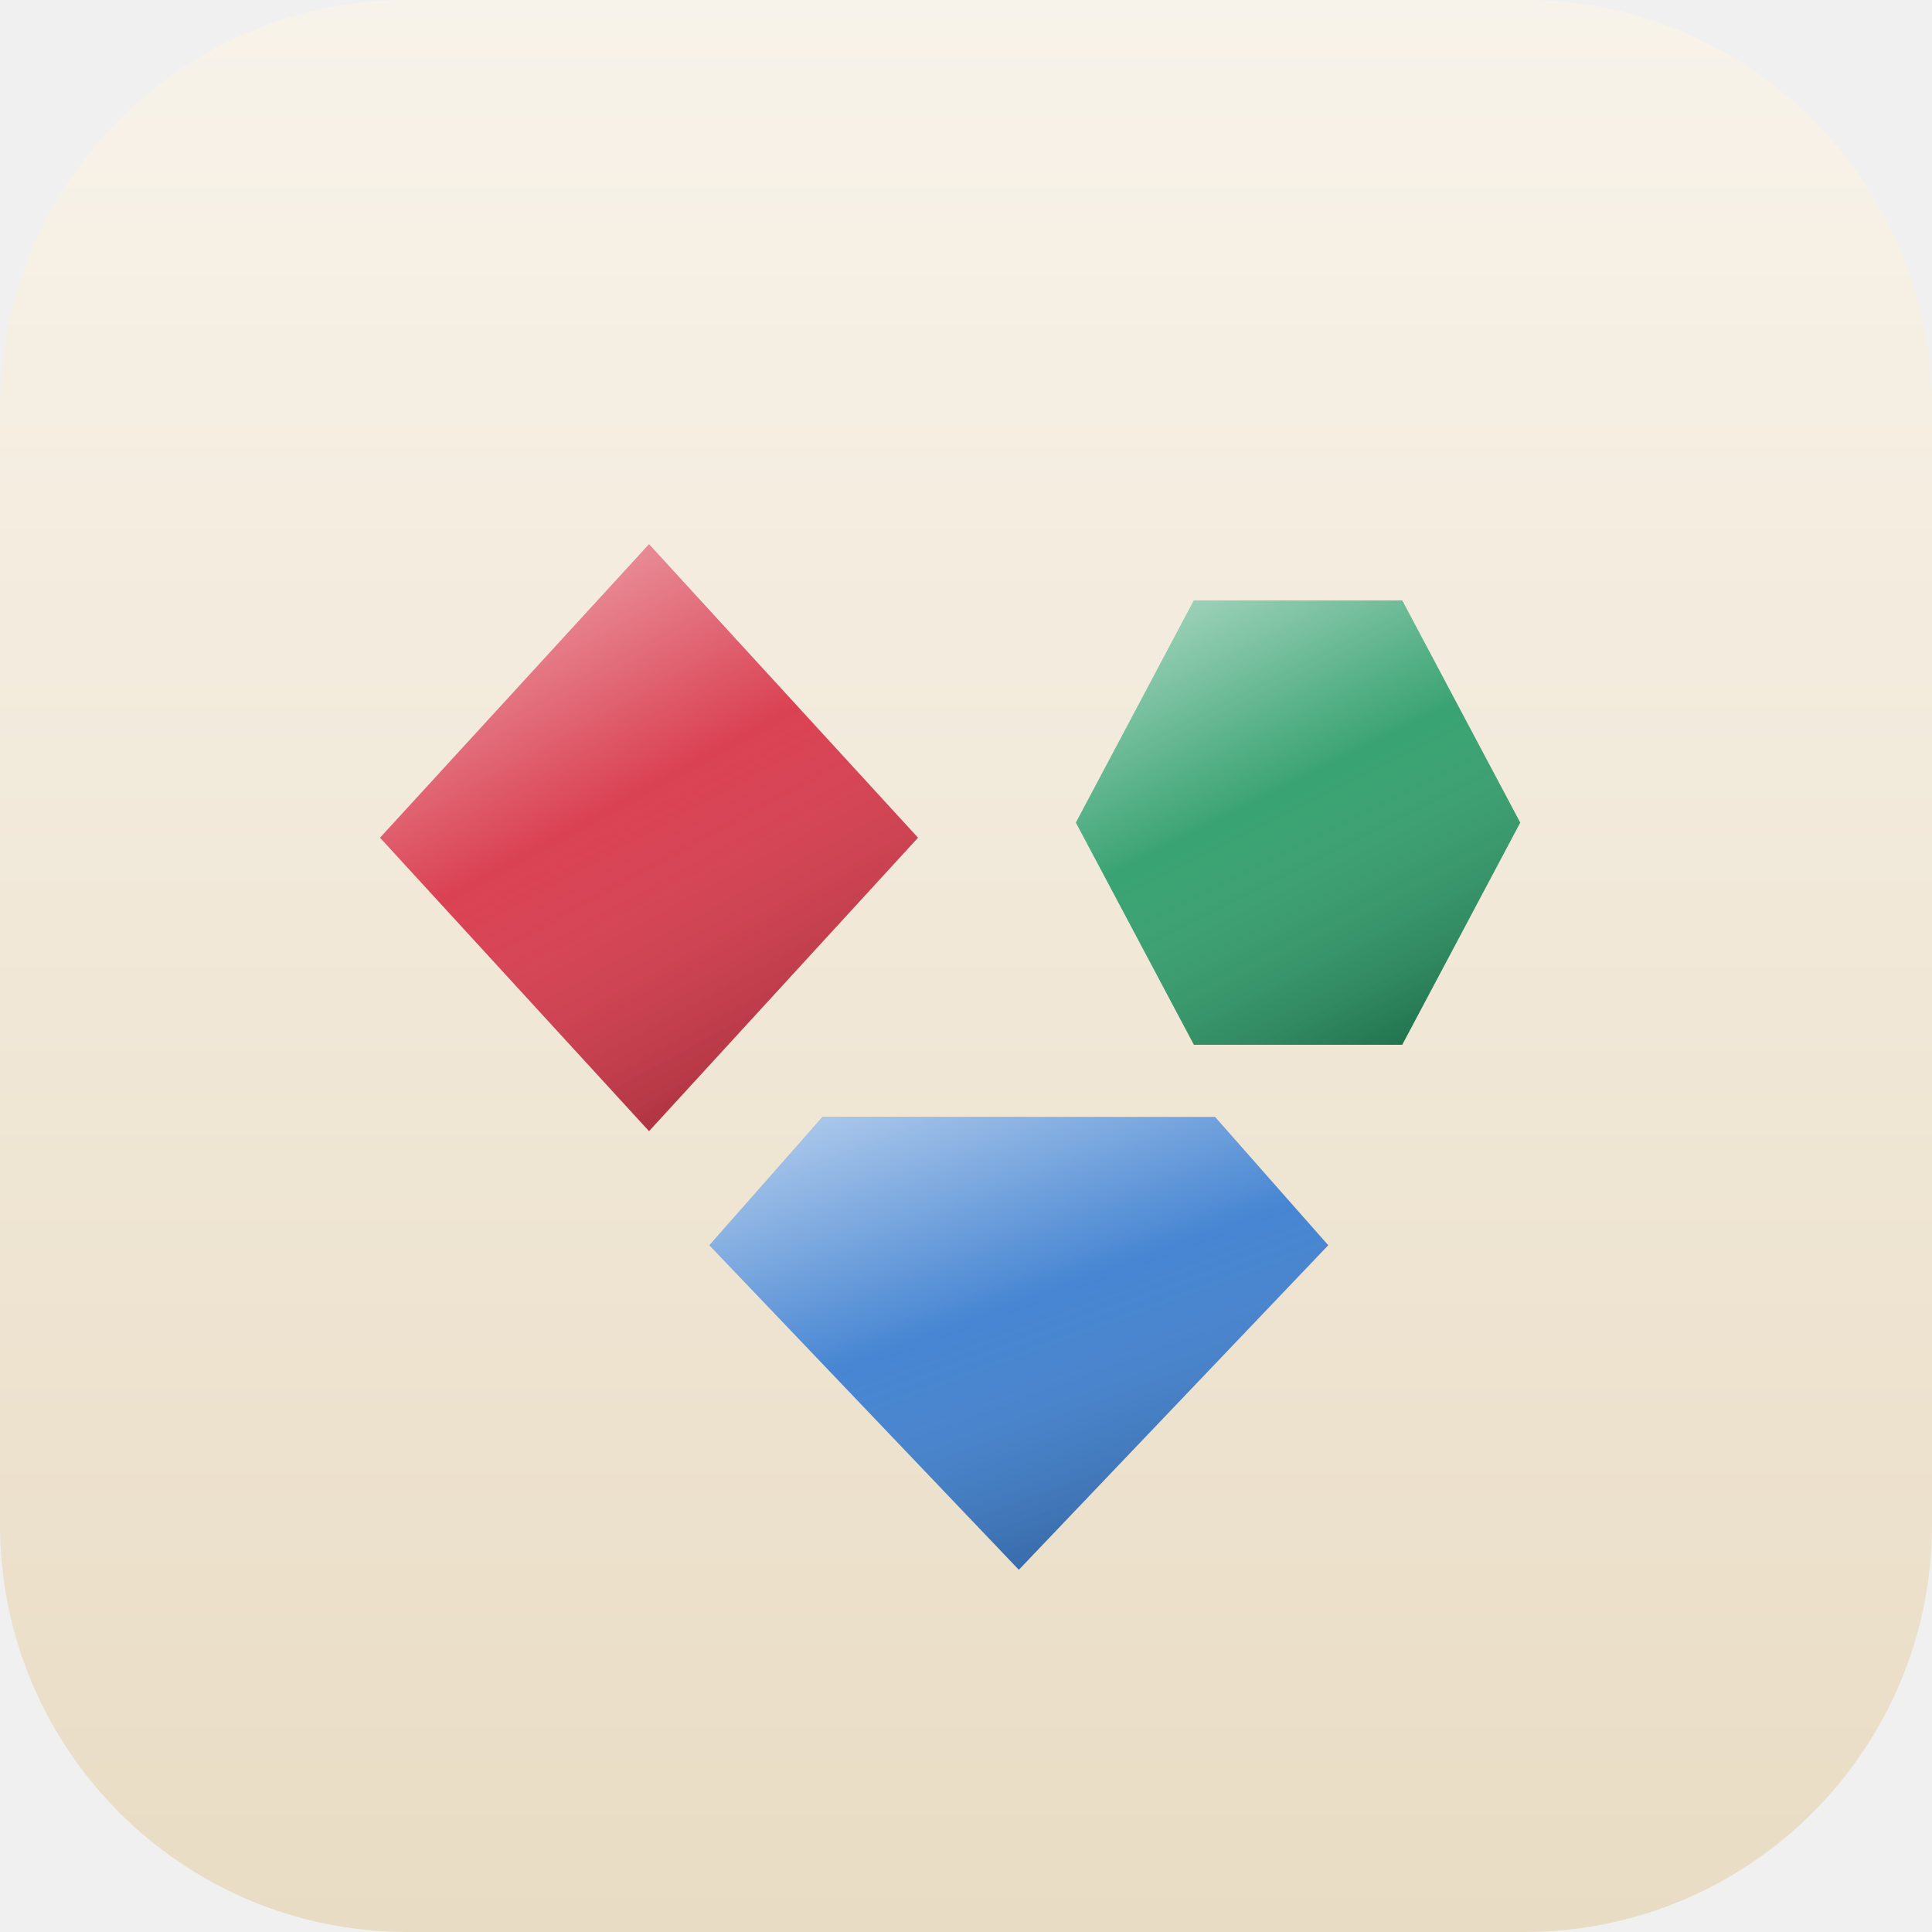
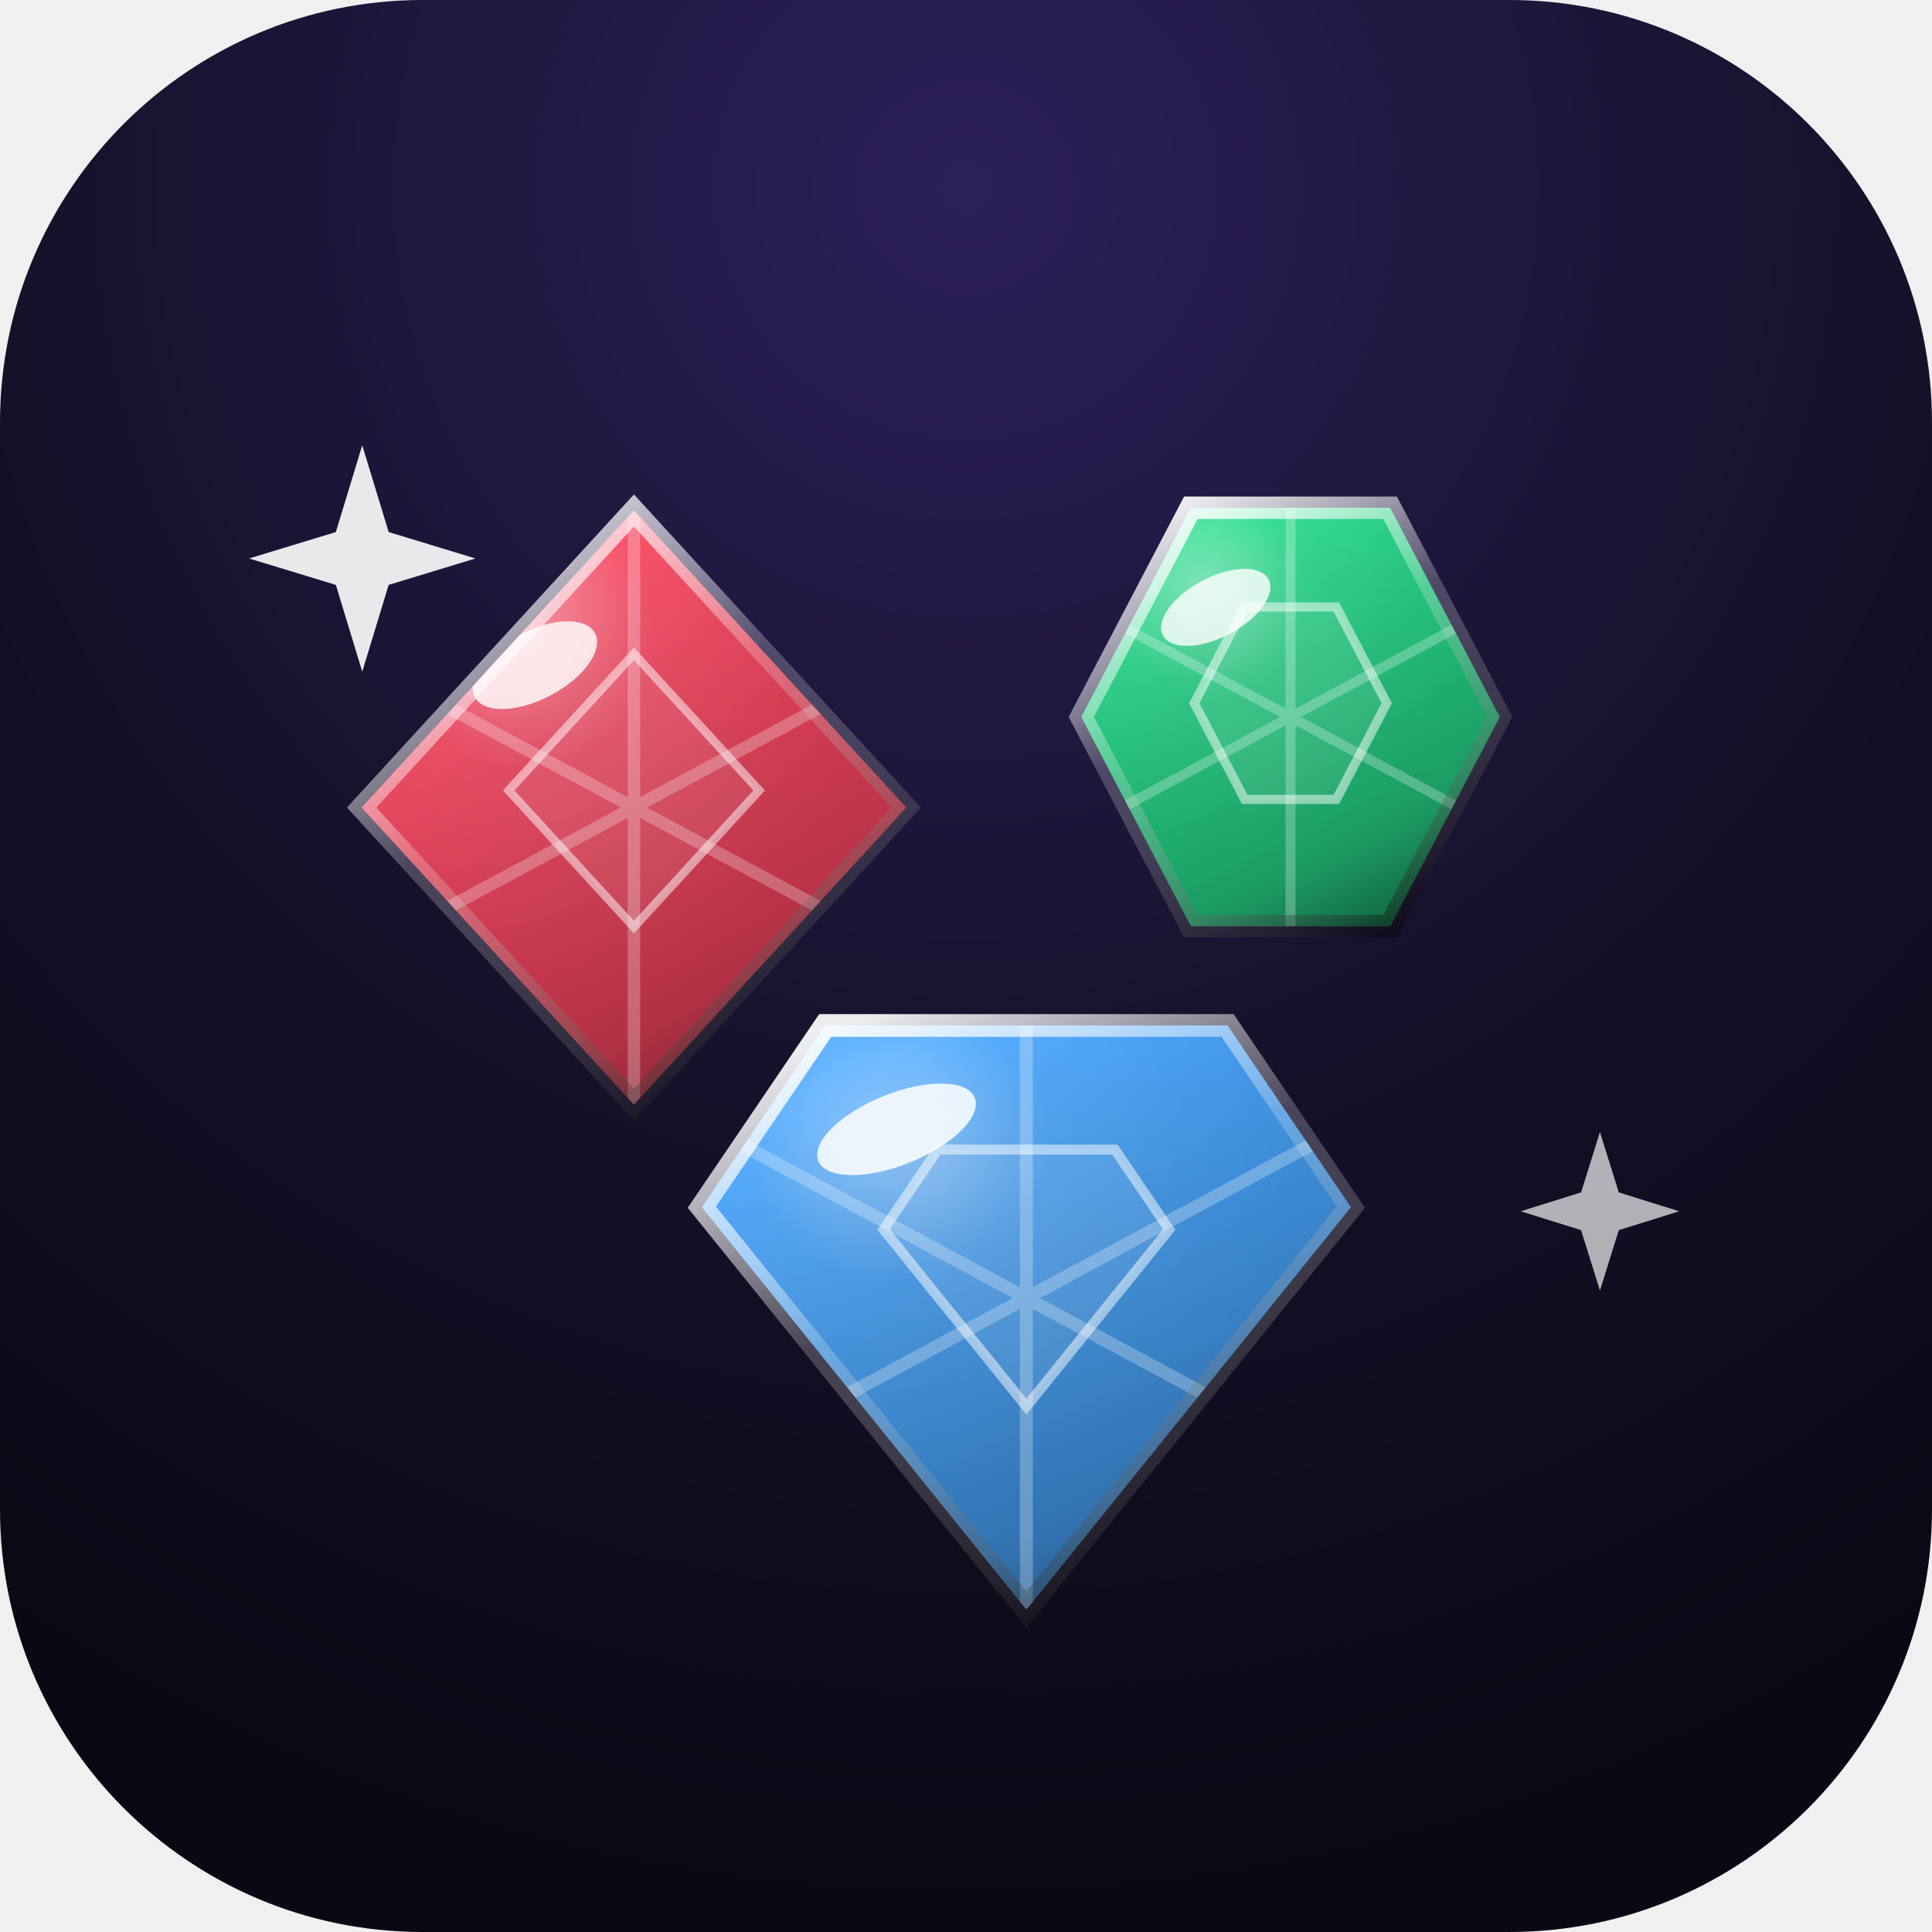
<svg xmlns="http://www.w3.org/2000/svg" viewBox="0 0 512 512" role="img" aria-label="Diamants">
  <defs>
-     <linearGradient id="fond" x1="0" y1="0" x2="0" y2="1">
-       <stop offset="0" stop-color="#f8f3ea" />
-       <stop offset="1" stop-color="#e9dcc4" />
+     <radialGradient id="velours" cx="0.5" cy="0.1" r="0.9">
+       <stop offset="0" stop-color="#2c2059" />
+       <stop offset="0.55" stop-color="#161029" />
+       <stop offset="1" stop-color="#0a0814" />
+     </radialGradient>
+     <radialGradient id="lumiere" cx="0.3" cy="0.2" r="0.62">
+       <stop offset="0" stop-color="#fff" stop-opacity="0.44" />
+       <stop offset="0.38" stop-color="#fff" stop-opacity="0.08" />
+       <stop offset="1" stop-color="#fff" stop-opacity="0" />
+     </radialGradient>
+     <linearGradient id="creux" x1="0.3" y1="0.05" x2="0.78" y2="1">
+       <stop offset="0" stop-color="#000" stop-opacity="0" />
+       <stop offset="0.78" stop-color="#000" stop-opacity="0.3" />
+       <stop offset="1" stop-color="#000" stop-opacity="0.55" />
    </linearGradient>
-     <linearGradient id="poli" x1="0.2" y1="0" x2="0.7" y2="1">
-       <stop offset="0" stop-color="#fff" stop-opacity="0.55" />
-       <stop offset="0.45" stop-color="#fff" stop-opacity="0.05" />
-       <stop offset="1" stop-color="#000" stop-opacity="0.25" />
+     <linearGradient id="bord" x1="0.22" y1="0" x2="0.78" y2="1">
+       <stop offset="0" stop-color="#fff" stop-opacity="0.92" />
+       <stop offset="0.4" stop-color="#fff" stop-opacity="0.22" />
+       <stop offset="1" stop-color="#000" stop-opacity="0.4" />
    </linearGradient>
+     <path id="losange" d="M0-96 88 0 0 96-88 0Z" />
+     <path id="hexa" d="M-40-84h80l44 84-44 84h-80l-44-84Z" />
+     <path id="brillant" d="M-62-84h124l38 56L0 96-100-28Z" />
+     <g id="taille">
+       <path d="M0 0 0-140 M0 0 130-70 M0 0 130 70 M0 0 0 140 M0 0-130 70 M0 0-130-70" fill="none" stroke="#fff" stroke-opacity="0.26" stroke-width="4" />
+     </g>
  </defs>
-   <rect width="512" height="512" rx="108" fill="url(#fond)" />
-   <g transform="translate(256 268)">
-     <g transform="translate(-84 -46) scale(1.08)">
-       <path d="M0-72 66 0 0 72-66 0Z" fill="#d8384a" />
-       <path d="M0-72 66 0 0 72-66 0Z" fill="url(#poli)" />
+   <rect width="512" height="512" rx="112" fill="url(#velours)" />
+   <g transform="translate(168 214) scale(0.82)">
+     <clipPath id="cA">
+       <use href="#losange" />
+     </clipPath>
+     <g clip-path="url(#cA)">
+       <use href="#losange" fill="#ff4762" />
+       <use href="#losange" fill="url(#lumiere)" />
+       <use href="#losange" fill="url(#creux)" />
+       <use href="#taille" />
+       <use href="#losange" transform="scale(.46) translate(0 -12)" fill="#fff" fill-opacity="0.07" stroke="#fff" stroke-opacity="0.5" stroke-width="6" />
+       <ellipse cx="-32" cy="-46" rx="22" ry="11" fill="#fff" opacity="0.82" transform="rotate(-28 -32 -46)" />
    </g>
-     <g transform="translate(88 -50) scale(0.92)">
-       <path d="M-30-64h60l34 64-34 64h-60l-34-64Z" fill="#2f9e6b" />
-       <path d="M-30-64h60l34 64-34 64h-60l-34-64Z" fill="url(#poli)" />
+     <use href="#losange" fill="none" stroke="url(#bord)" stroke-width="7" />
+   </g>
+   <g transform="translate(342 190) scale(0.66)">
+     <clipPath id="cB">
+       <use href="#hexa" />
+     </clipPath>
+     <g clip-path="url(#cB)">
+       <use href="#hexa" fill="#27dd8c" />
+       <use href="#hexa" fill="url(#lumiere)" />
+       <use href="#hexa" fill="url(#creux)" />
+       <use href="#taille" />
+       <use href="#hexa" transform="scale(.46) translate(0 -12)" fill="#fff" fill-opacity="0.07" stroke="#fff" stroke-opacity="0.5" stroke-width="8" />
+       <ellipse cx="-30" cy="-44" rx="24" ry="12" fill="#fff" opacity="0.8" transform="rotate(-28 -30 -44)" />
    </g>
-     <g transform="translate(14 74) scale(1)">
-       <path d="M-52-46h104l30 34L0 74-82-12Z" fill="#3d7fd0" />
-       <path d="M-52-46h104l30 34L0 74-82-12Z" fill="url(#poli)" />
+     <use href="#hexa" fill="none" stroke="url(#bord)" stroke-width="9" />
+   </g>
+   <g transform="translate(272 344) scale(0.86)">
+     <clipPath id="cC">
+       <use href="#brillant" />
+     </clipPath>
+     <g clip-path="url(#cC)">
+       <use href="#brillant" fill="#48a6ff" />
+       <use href="#brillant" fill="url(#lumiere)" />
+       <use href="#brillant" fill="url(#creux)" />
+       <use href="#taille" />
+       <use href="#brillant" transform="scale(.44) translate(0 -20)" fill="#fff" fill-opacity="0.07" stroke="#fff" stroke-opacity="0.5" stroke-width="7" />
+       <ellipse cx="-40" cy="-52" rx="26" ry="11" fill="#fff" opacity="0.85" transform="rotate(-22 -40 -52)" />
    </g>
+     <use href="#brillant" fill="none" stroke="url(#bord)" stroke-width="7" />
+   </g>
+   <g fill="#fff" opacity="0.9">
+     <path d="M96 118 103 141 126 148 103 155 96 178 89 155 66 148 89 141Z" />
+     <path d="M424 300 429 316 445 321 429 326 424 342 419 326 403 321 419 316Z" opacity="0.75" />
  </g>
</svg>
